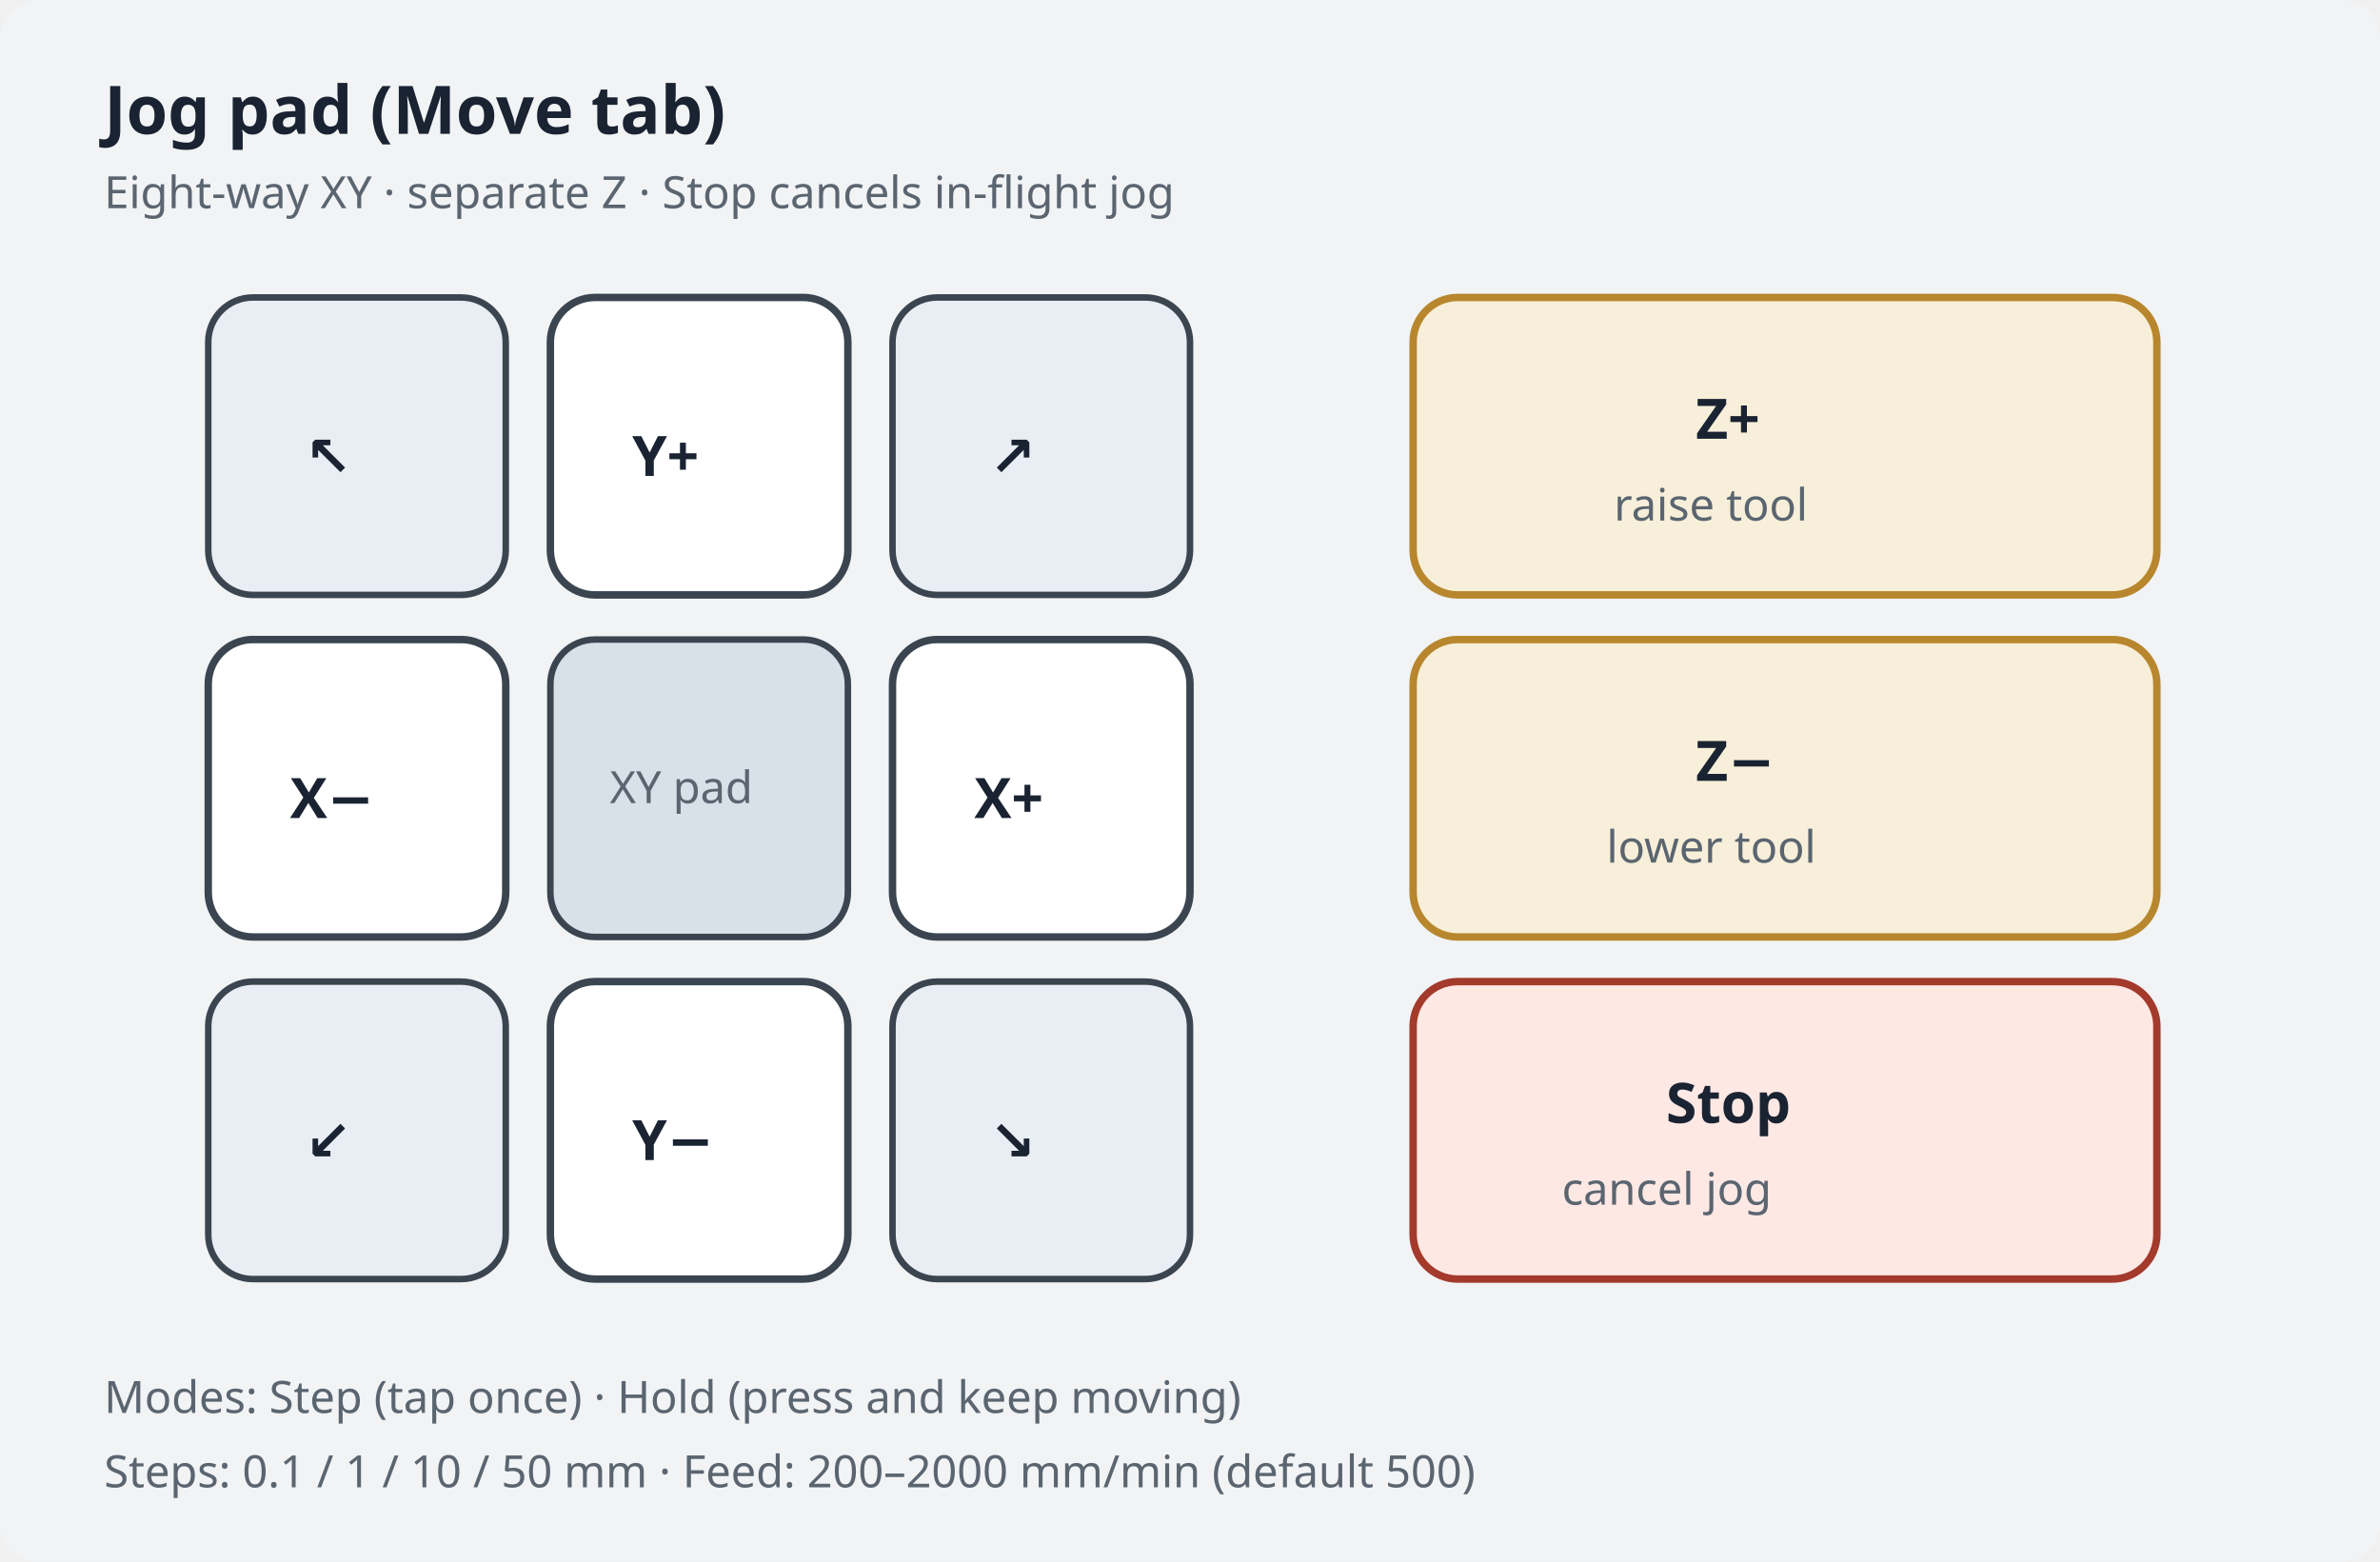
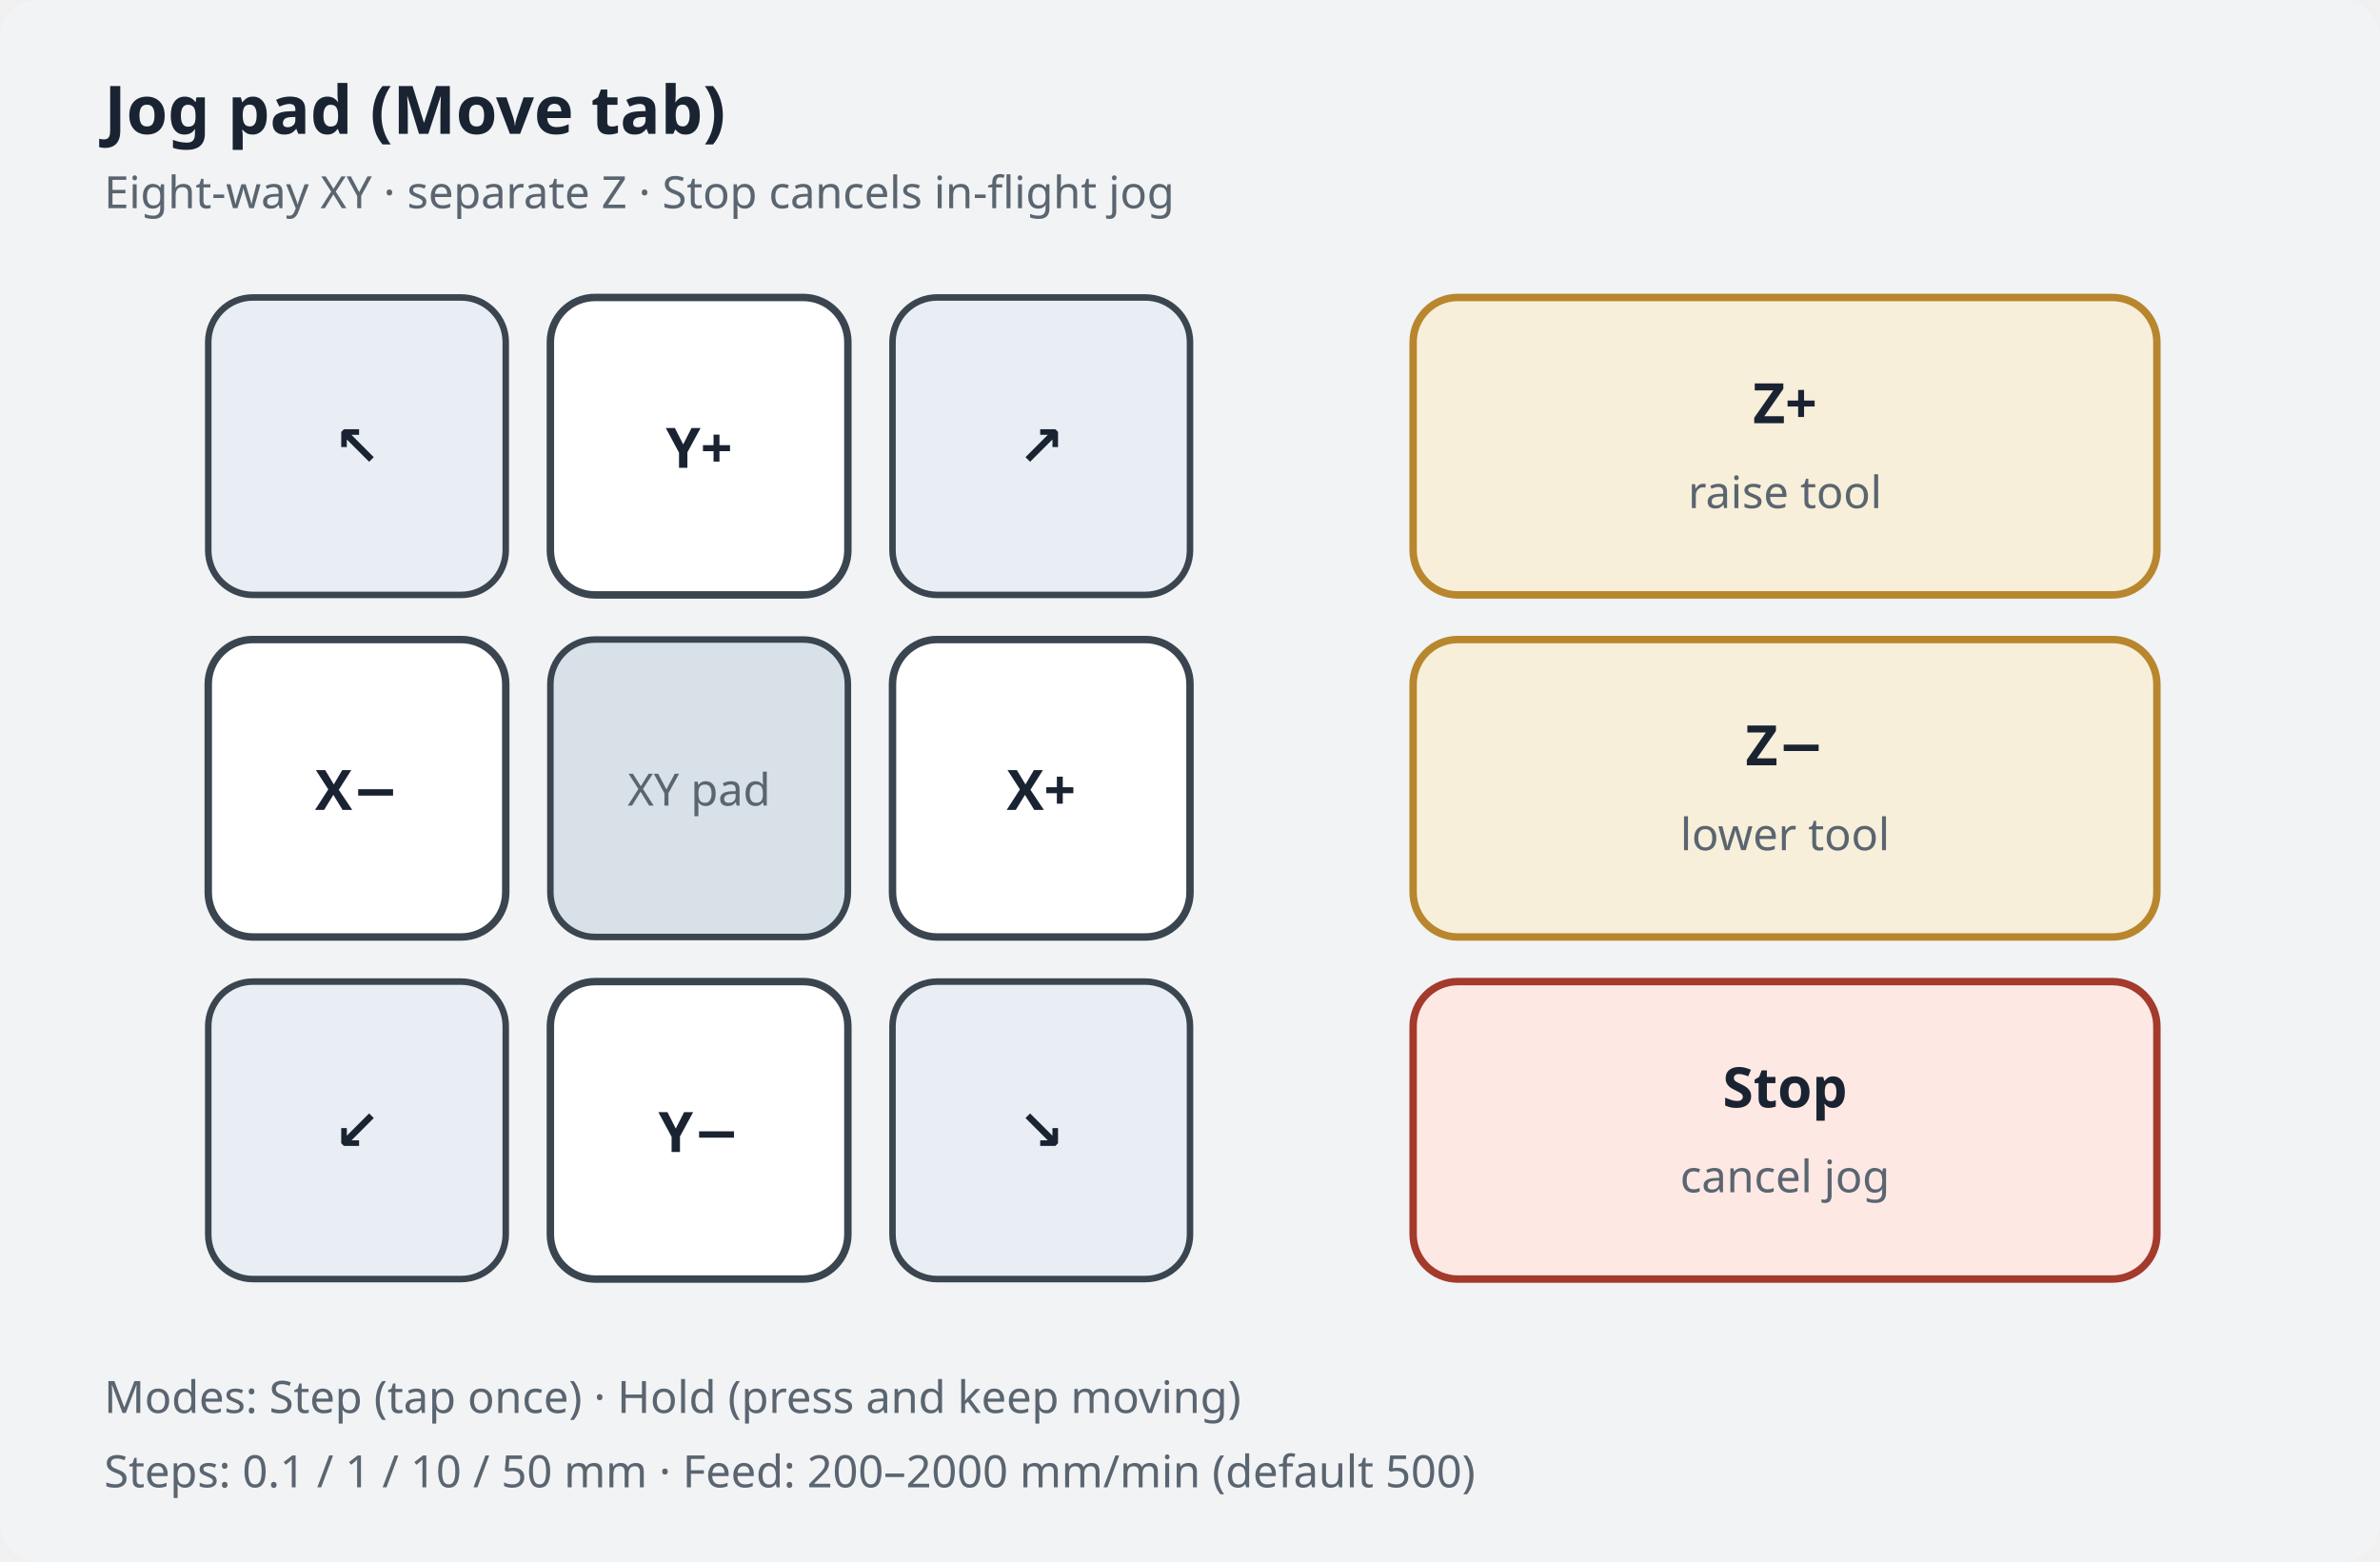
<svg xmlns="http://www.w3.org/2000/svg" viewBox="0 0 640 420" role="img" aria-labelledby="t d">
  <defs>
    <style>
      /* SharpCNC diagram type: UI stack on all text; avoid SVG Times default on .tiny/etc. */
      text, tspan { font-family: "Sora", system-ui, "Segoe UI", sans-serif; }
      .bg { fill: #f1f3f5; }
      .btn { fill: #ffffff; stroke: #3a4550; stroke-width: 2; }
      .diag { fill: #e8eef3; stroke: #3a4550; stroke-width: 1.75; }
      .z { fill: #f7efd9; stroke: #b8862d; stroke-width: 2; }
      .stop { fill: #fde8e4; stroke: #a33a2c; stroke-width: 2; }
      .lab { font-family: "Sora", system-ui, "Segoe UI", sans-serif; fill: #1a2332; font-size: 15px; font-weight: 700; }
      .title { font-size: 18px; font-weight: 700; }
      .tiny { font-size: 12px; fill: #5a6570; font-weight: 400; }
    </style>
  </defs>
  <rect class="bg" width="640" height="420" rx="10" />
  <text class="lab title" x="28" y="36">Jog pad (Move tab)</text>
  <text class="tiny" x="28" y="56">Eight-way XY · separate Z · Stop cancels in-flight jog</text>
  <rect class="diag" x="56" y="80" width="80" height="80" rx="12" />
-   <text class="lab" x="82" y="128">↖</text>
+   <text class="lab" x="96" y="120" text-anchor="middle" dominant-baseline="central">↖</text>
  <rect class="btn" x="148" y="80" width="80" height="80" rx="12" />
-   <text class="lab" x="170" y="128">Y+</text>
+   <text class="lab" x="188" y="120" text-anchor="middle" dominant-baseline="central">Y+</text>
  <rect class="diag" x="240" y="80" width="80" height="80" rx="12" />
-   <text class="lab" x="266" y="128">↗</text>
+   <text class="lab" x="280" y="120" text-anchor="middle" dominant-baseline="central">↗</text>
  <rect class="btn" x="56" y="172" width="80" height="80" rx="12" />
-   <text class="lab" x="78" y="220">X−</text>
+   <text class="lab" x="96" y="212" text-anchor="middle" dominant-baseline="central">X−</text>
  <rect x="148" y="172" width="80" height="80" rx="12" fill="#d8e0e8" stroke="#3a4550" stroke-width="1.75" />
-   <text class="tiny" x="164" y="216">XY pad</text>
+   <text class="tiny" x="188" y="212" text-anchor="middle" dominant-baseline="central">XY pad</text>
  <rect class="btn" x="240" y="172" width="80" height="80" rx="12" />
-   <text class="lab" x="262" y="220">X+</text>
+   <text class="lab" x="280" y="212" text-anchor="middle" dominant-baseline="central">X+</text>
  <rect class="diag" x="56" y="264" width="80" height="80" rx="12" />
-   <text class="lab" x="82" y="312">↙</text>
+   <text class="lab" x="96" y="304" text-anchor="middle" dominant-baseline="central">↙</text>
  <rect class="btn" x="148" y="264" width="80" height="80" rx="12" />
-   <text class="lab" x="170" y="312">Y−</text>
+   <text class="lab" x="188" y="304" text-anchor="middle" dominant-baseline="central">Y−</text>
  <rect class="diag" x="240" y="264" width="80" height="80" rx="12" />
-   <text class="lab" x="266" y="312">↘</text>
+   <text class="lab" x="280" y="304" text-anchor="middle" dominant-baseline="central">↘</text>
  <rect class="z" x="380" y="80" width="200" height="80" rx="12" />
-   <text class="lab" x="456" y="118">Z+</text>
-   <text class="tiny" x="434" y="140">raise tool</text>
+   <text class="lab" x="480" y="108" text-anchor="middle" dominant-baseline="central">Z+</text>
+   <text class="tiny" x="480" y="132" text-anchor="middle" dominant-baseline="central">raise tool</text>
  <rect class="z" x="380" y="172" width="200" height="80" rx="12" />
-   <text class="lab" x="456" y="210">Z−</text>
-   <text class="tiny" x="432" y="232">lower tool</text>
+   <text class="lab" x="480" y="200" text-anchor="middle" dominant-baseline="central">Z−</text>
+   <text class="tiny" x="480" y="224" text-anchor="middle" dominant-baseline="central">lower tool</text>
  <rect class="stop" x="380" y="264" width="200" height="80" rx="12" />
-   <text class="lab" x="448" y="302">Stop</text>
-   <text class="tiny" x="420" y="324">cancel jog</text>
+   <text class="lab" x="480" y="292" text-anchor="middle" dominant-baseline="central">Stop</text>
+   <text class="tiny" x="480" y="316" text-anchor="middle" dominant-baseline="central">cancel jog</text>
  <text class="tiny" x="28" y="380">Modes: Step (tap once) · Hold (press and keep moving)</text>
  <text class="tiny" x="28" y="400">Steps: 0.1 / 1 / 10 / 50 mm · Feed: 200–2000 mm/min (default 500)</text>
</svg>
